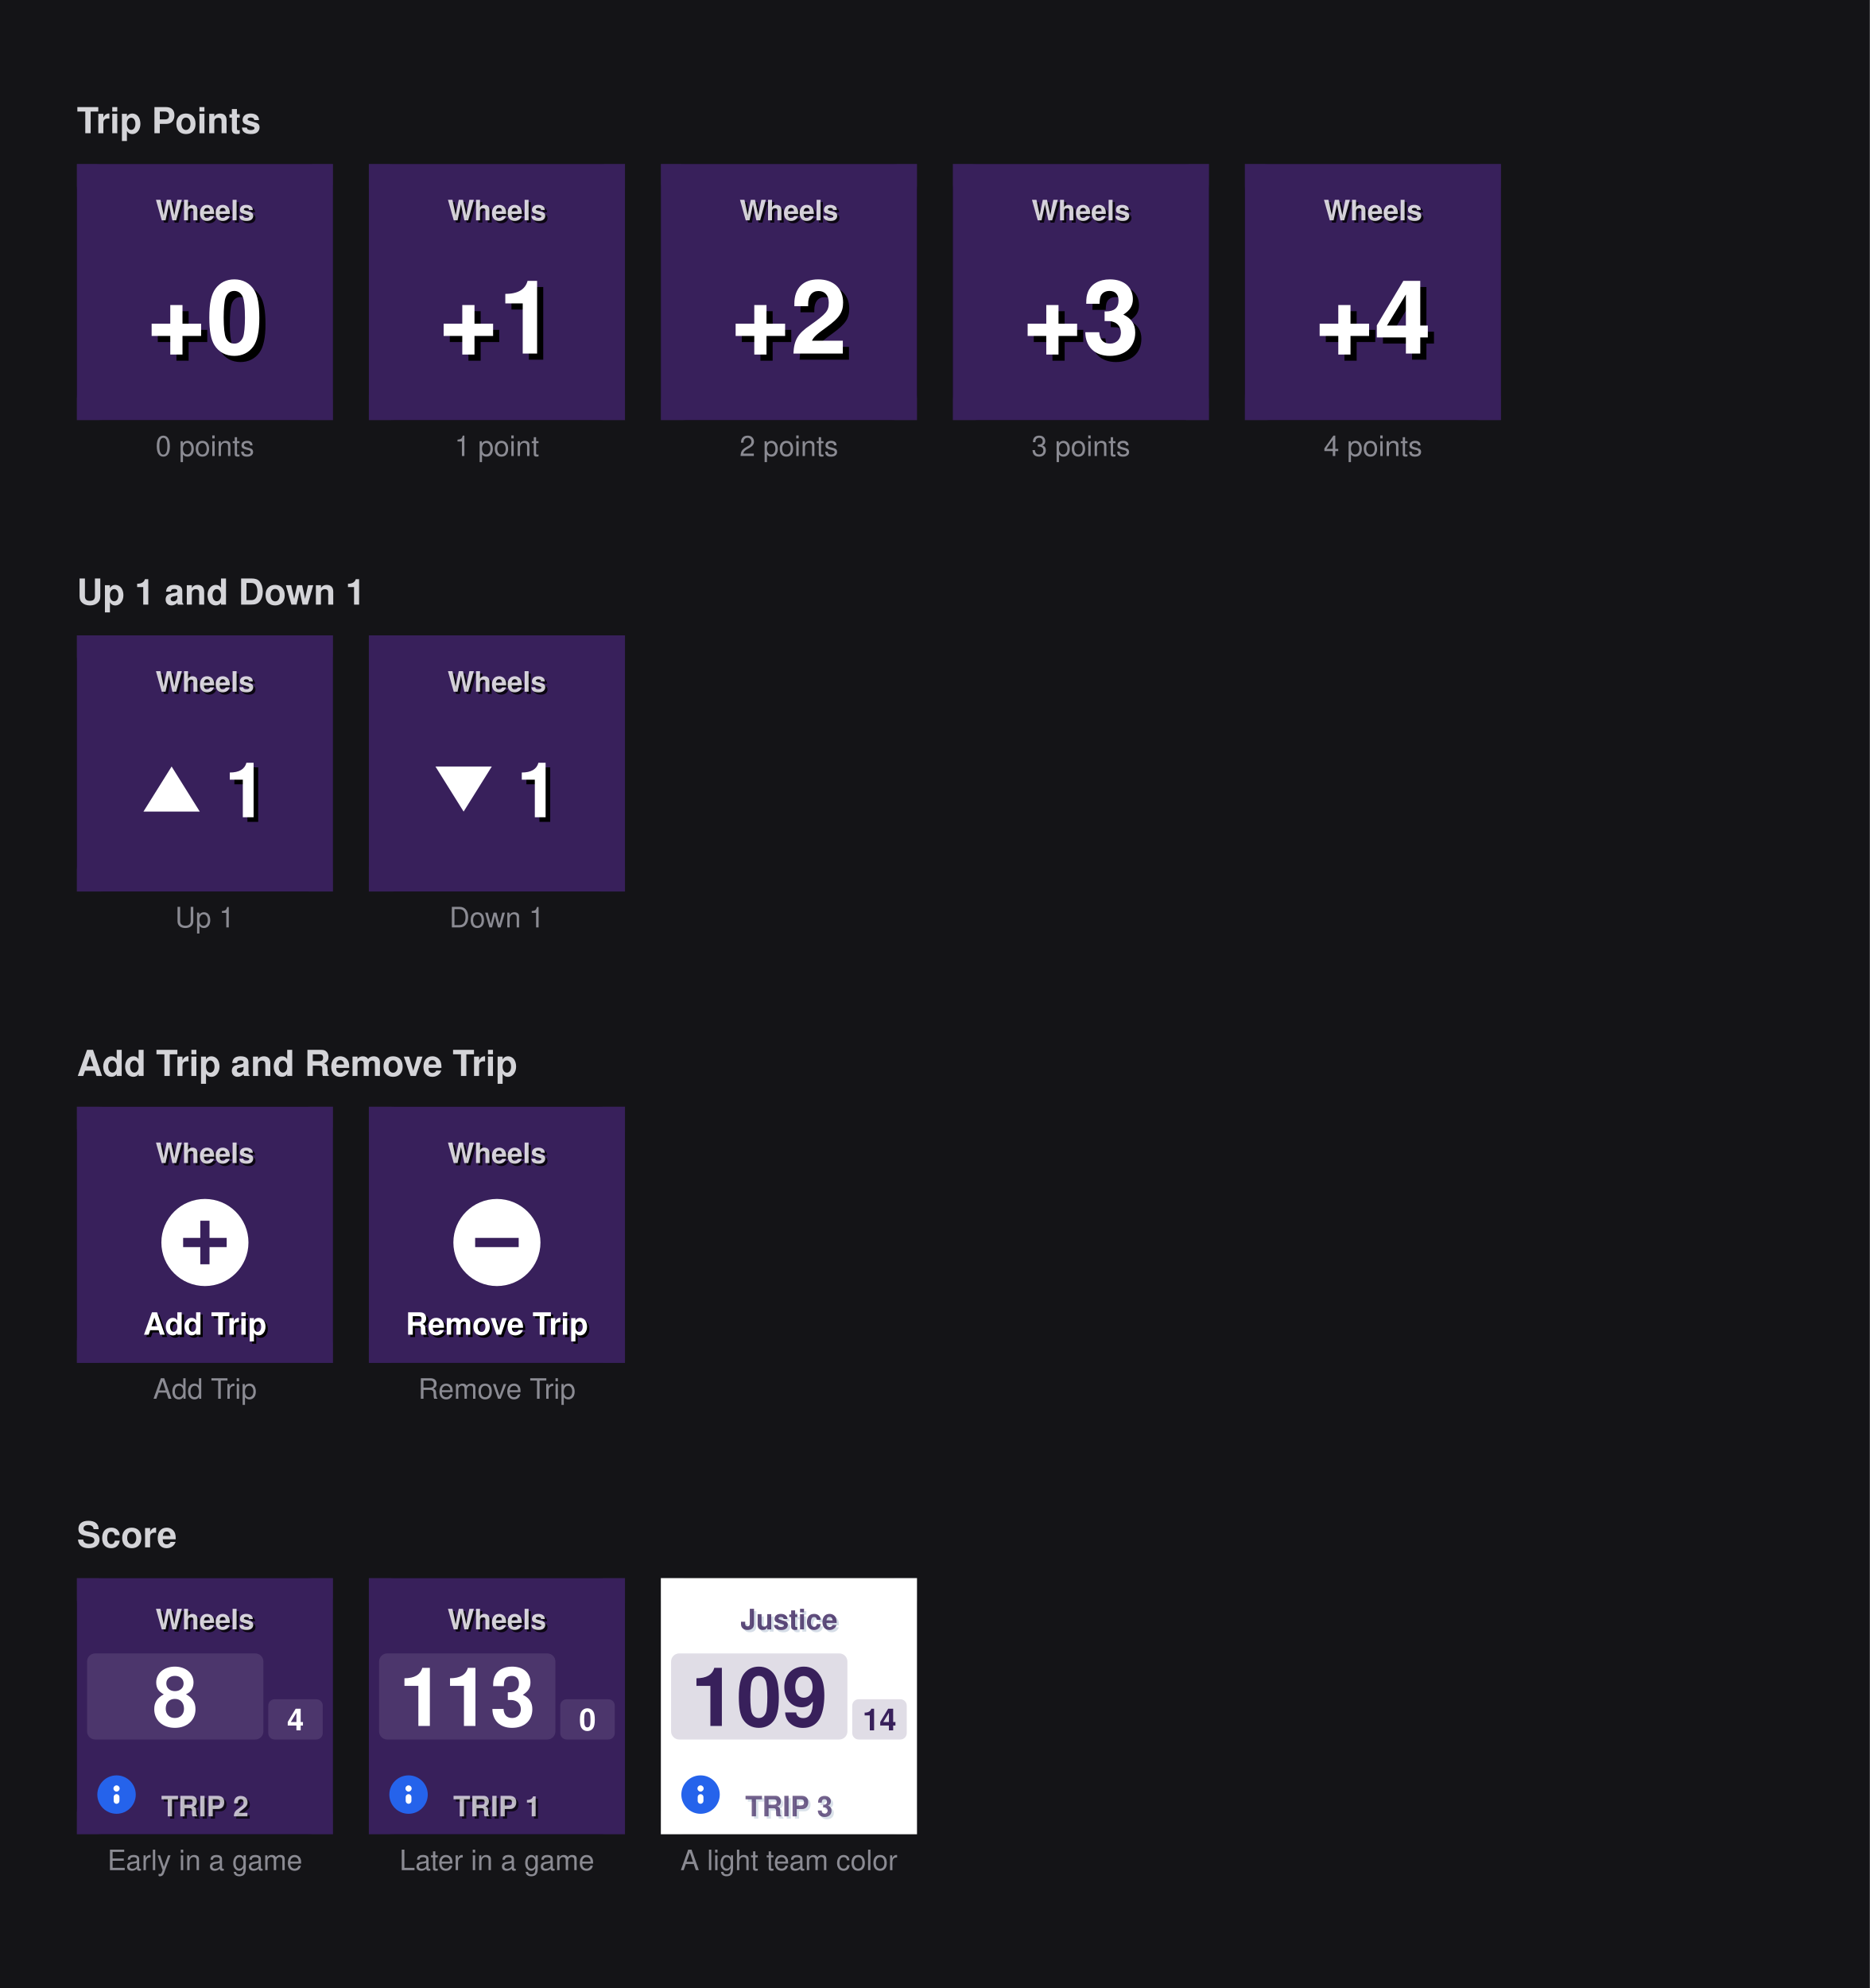
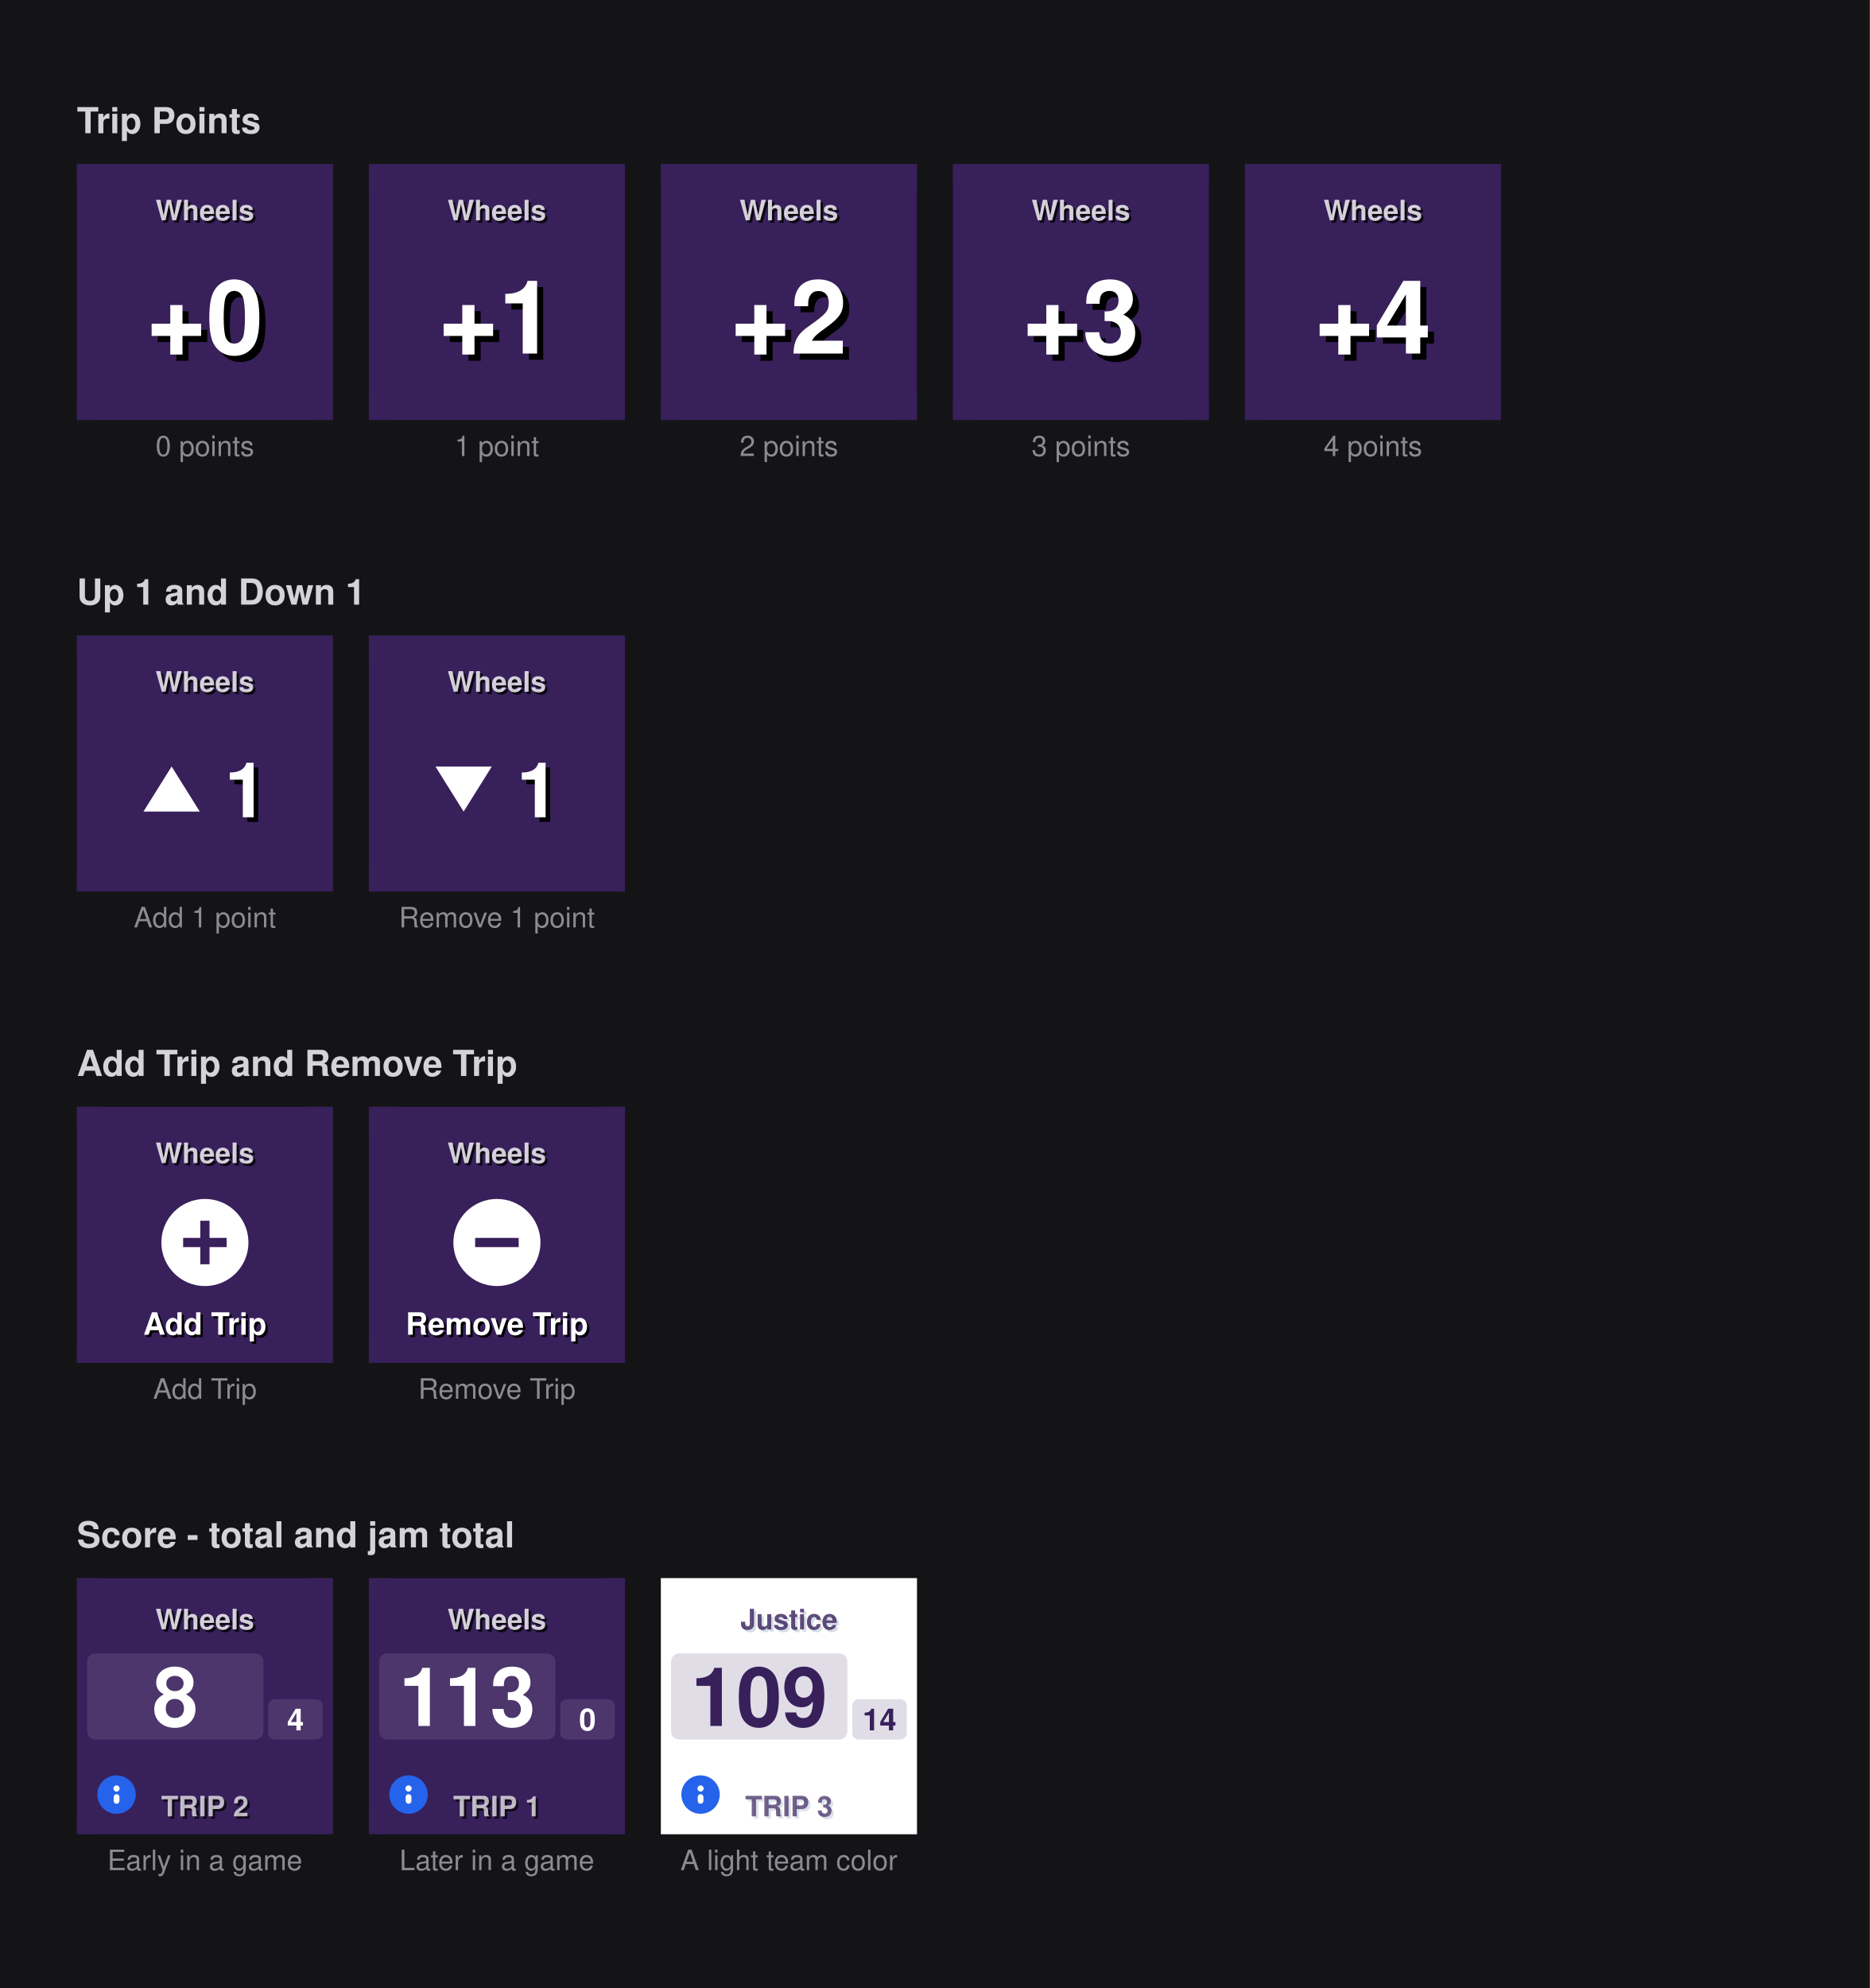
<svg xmlns="http://www.w3.org/2000/svg" viewBox="0 0 730 776" width="730" height="776" role="img" aria-label="Plugin buttons and the states they show">
  <rect width="730" height="776" fill="#141417" />
  <text x="30" y="52" font-family="'Helvetica Neue', Helvetica, Arial, sans-serif" font-size="14" font-weight="bold" fill="#d4d4d8" text-anchor="start">Trip Points</text>
  <svg x="30" y="64" width="100" height="100" viewBox="0 0 100 100">
    <rect width="100" height="100" rx="10" fill="#000000" />
    <g clip-path="inset(0 round 10px)">
      <rect width="100" height="100" fill="#38205b" />
      <text x="50.9" y="22.9" fill="#000000" font-family="'Helvetica Neue', Helvetica, Arial, sans-serif" font-size="11" font-weight="700" text-anchor="middle" opacity="0.8">Wheels</text>
      <text x="50" y="22" fill="#ffffff" font-family="'Helvetica Neue', Helvetica, Arial, sans-serif" font-size="11" font-weight="700" text-anchor="middle" opacity="0.8">Wheels</text>
      <text x="52.4" y="76.4" fill="#000000" font-family="'Helvetica Neue', Helvetica, Arial, sans-serif" font-size="40" font-weight="700" text-anchor="middle">+0</text>
      <text x="50" y="74" fill="#ffffff" font-family="'Helvetica Neue', Helvetica, Arial, sans-serif" font-size="40" font-weight="700" text-anchor="middle">+0</text>
    </g>
  </svg>
  <text x="80" y="178" font-family="'Helvetica Neue', Helvetica, Arial, sans-serif" font-size="11" font-weight="normal" fill="#8b8b93" text-anchor="middle">0 points</text>
  <svg x="144" y="64" width="100" height="100" viewBox="0 0 100 100">
    <rect width="100" height="100" rx="10" fill="#000000" />
    <g clip-path="inset(0 round 10px)">
      <rect width="100" height="100" fill="#38205b" />
      <text x="50.9" y="22.9" fill="#000000" font-family="'Helvetica Neue', Helvetica, Arial, sans-serif" font-size="11" font-weight="700" text-anchor="middle" opacity="0.8">Wheels</text>
      <text x="50" y="22" fill="#ffffff" font-family="'Helvetica Neue', Helvetica, Arial, sans-serif" font-size="11" font-weight="700" text-anchor="middle" opacity="0.8">Wheels</text>
      <text x="52.4" y="76.4" fill="#000000" font-family="'Helvetica Neue', Helvetica, Arial, sans-serif" font-size="40" font-weight="700" text-anchor="middle">+1</text>
      <text x="50" y="74" fill="#ffffff" font-family="'Helvetica Neue', Helvetica, Arial, sans-serif" font-size="40" font-weight="700" text-anchor="middle">+1</text>
    </g>
  </svg>
  <text x="194" y="178" font-family="'Helvetica Neue', Helvetica, Arial, sans-serif" font-size="11" font-weight="normal" fill="#8b8b93" text-anchor="middle">1 point</text>
  <svg x="258" y="64" width="100" height="100" viewBox="0 0 100 100">
    <rect width="100" height="100" rx="10" fill="#000000" />
    <g clip-path="inset(0 round 10px)">
      <rect width="100" height="100" fill="#38205b" />
      <text x="50.9" y="22.9" fill="#000000" font-family="'Helvetica Neue', Helvetica, Arial, sans-serif" font-size="11" font-weight="700" text-anchor="middle" opacity="0.8">Wheels</text>
      <text x="50" y="22" fill="#ffffff" font-family="'Helvetica Neue', Helvetica, Arial, sans-serif" font-size="11" font-weight="700" text-anchor="middle" opacity="0.8">Wheels</text>
      <text x="52.4" y="76.4" fill="#000000" font-family="'Helvetica Neue', Helvetica, Arial, sans-serif" font-size="40" font-weight="700" text-anchor="middle">+2</text>
      <text x="50" y="74" fill="#ffffff" font-family="'Helvetica Neue', Helvetica, Arial, sans-serif" font-size="40" font-weight="700" text-anchor="middle">+2</text>
    </g>
  </svg>
  <text x="308" y="178" font-family="'Helvetica Neue', Helvetica, Arial, sans-serif" font-size="11" font-weight="normal" fill="#8b8b93" text-anchor="middle">2 points</text>
  <svg x="372" y="64" width="100" height="100" viewBox="0 0 100 100">
    <rect width="100" height="100" rx="10" fill="#000000" />
    <g clip-path="inset(0 round 10px)">
      <rect width="100" height="100" fill="#38205b" />
      <text x="50.9" y="22.9" fill="#000000" font-family="'Helvetica Neue', Helvetica, Arial, sans-serif" font-size="11" font-weight="700" text-anchor="middle" opacity="0.8">Wheels</text>
      <text x="50" y="22" fill="#ffffff" font-family="'Helvetica Neue', Helvetica, Arial, sans-serif" font-size="11" font-weight="700" text-anchor="middle" opacity="0.8">Wheels</text>
      <text x="52.4" y="76.4" fill="#000000" font-family="'Helvetica Neue', Helvetica, Arial, sans-serif" font-size="40" font-weight="700" text-anchor="middle">+3</text>
      <text x="50" y="74" fill="#ffffff" font-family="'Helvetica Neue', Helvetica, Arial, sans-serif" font-size="40" font-weight="700" text-anchor="middle">+3</text>
    </g>
  </svg>
  <text x="422" y="178" font-family="'Helvetica Neue', Helvetica, Arial, sans-serif" font-size="11" font-weight="normal" fill="#8b8b93" text-anchor="middle">3 points</text>
  <svg x="486" y="64" width="100" height="100" viewBox="0 0 100 100">
    <rect width="100" height="100" rx="10" fill="#000000" />
    <g clip-path="inset(0 round 10px)">
      <rect width="100" height="100" fill="#38205b" />
      <text x="50.9" y="22.9" fill="#000000" font-family="'Helvetica Neue', Helvetica, Arial, sans-serif" font-size="11" font-weight="700" text-anchor="middle" opacity="0.8">Wheels</text>
      <text x="50" y="22" fill="#ffffff" font-family="'Helvetica Neue', Helvetica, Arial, sans-serif" font-size="11" font-weight="700" text-anchor="middle" opacity="0.8">Wheels</text>
      <text x="52.4" y="76.4" fill="#000000" font-family="'Helvetica Neue', Helvetica, Arial, sans-serif" font-size="40" font-weight="700" text-anchor="middle">+4</text>
      <text x="50" y="74" fill="#ffffff" font-family="'Helvetica Neue', Helvetica, Arial, sans-serif" font-size="40" font-weight="700" text-anchor="middle">+4</text>
    </g>
  </svg>
  <text x="536" y="178" font-family="'Helvetica Neue', Helvetica, Arial, sans-serif" font-size="11" font-weight="normal" fill="#8b8b93" text-anchor="middle">4 points</text>
  <text x="30" y="236" font-family="'Helvetica Neue', Helvetica, Arial, sans-serif" font-size="14" font-weight="bold" fill="#d4d4d8" text-anchor="start">Up 1 and Down 1</text>
  <svg x="30" y="248" width="100" height="100" viewBox="0 0 100 100">
    <rect width="100" height="100" rx="10" fill="#000000" />
    <g clip-path="inset(0 round 10px)">
      <rect width="100" height="100" fill="#38205b" />
      <polygon points="37,51.2 26,68.8 48,68.8" fill="#ffffff" />
      <text x="50.9" y="22.9" fill="#000000" font-family="'Helvetica Neue', Helvetica, Arial, sans-serif" font-size="11" font-weight="700" text-anchor="middle" opacity="0.8">Wheels</text>
      <text x="50" y="22" fill="#ffffff" font-family="'Helvetica Neue', Helvetica, Arial, sans-serif" font-size="11" font-weight="700" text-anchor="middle" opacity="0.8">Wheels</text>
      <text x="67.8" y="72.8" fill="#000000" font-family="'Helvetica Neue', Helvetica, Arial, sans-serif" font-size="30" font-weight="700" text-anchor="middle">1</text>
      <text x="66" y="71" fill="#ffffff" font-family="'Helvetica Neue', Helvetica, Arial, sans-serif" font-size="30" font-weight="700" text-anchor="middle">1</text>
    </g>
  </svg>
-   <text x="80" y="362" font-family="'Helvetica Neue', Helvetica, Arial, sans-serif" font-size="11" font-weight="normal" fill="#8b8b93" text-anchor="middle">Up 1</text>
+   <text x="80" y="362" font-family="'Helvetica Neue', Helvetica, Arial, sans-serif" font-size="11" font-weight="normal" fill="#8b8b93" text-anchor="middle">Add 1 point</text>
  <svg x="144" y="248" width="100" height="100" viewBox="0 0 100 100">
    <rect width="100" height="100" rx="10" fill="#000000" />
    <g clip-path="inset(0 round 10px)">
      <rect width="100" height="100" fill="#38205b" />
      <polygon points="37,68.8 26,51.2 48,51.2" fill="#ffffff" />
      <text x="50.9" y="22.9" fill="#000000" font-family="'Helvetica Neue', Helvetica, Arial, sans-serif" font-size="11" font-weight="700" text-anchor="middle" opacity="0.8">Wheels</text>
      <text x="50" y="22" fill="#ffffff" font-family="'Helvetica Neue', Helvetica, Arial, sans-serif" font-size="11" font-weight="700" text-anchor="middle" opacity="0.8">Wheels</text>
      <text x="67.8" y="72.8" fill="#000000" font-family="'Helvetica Neue', Helvetica, Arial, sans-serif" font-size="30" font-weight="700" text-anchor="middle">1</text>
      <text x="66" y="71" fill="#ffffff" font-family="'Helvetica Neue', Helvetica, Arial, sans-serif" font-size="30" font-weight="700" text-anchor="middle">1</text>
    </g>
  </svg>
-   <text x="194" y="362" font-family="'Helvetica Neue', Helvetica, Arial, sans-serif" font-size="11" font-weight="normal" fill="#8b8b93" text-anchor="middle">Down 1</text>
+   <text x="194" y="362" font-family="'Helvetica Neue', Helvetica, Arial, sans-serif" font-size="11" font-weight="normal" fill="#8b8b93" text-anchor="middle">Remove 1 point</text>
  <text x="30" y="420" font-family="'Helvetica Neue', Helvetica, Arial, sans-serif" font-size="14" font-weight="bold" fill="#d4d4d8" text-anchor="start">Add Trip and Remove Trip</text>
  <svg x="30" y="432" width="100" height="100" viewBox="0 0 100 100">
    <rect width="100" height="100" rx="10" fill="#000000" />
    <g clip-path="inset(0 round 10px)">
      <rect width="100" height="100" fill="#38205b" />
      <circle cx="50" cy="53" r="17" fill="#ffffff" />
      <line x1="41.5" y1="53" x2="58.5" y2="53" stroke="#38205b" stroke-width="3.6" stroke-linecap="butt" />
      <line x1="50" y1="44.5" x2="50" y2="61.5" stroke="#38205b" stroke-width="3.6" stroke-linecap="butt" />
      <text x="50.9" y="22.9" fill="#000000" font-family="'Helvetica Neue', Helvetica, Arial, sans-serif" font-size="11" font-weight="700" text-anchor="middle" opacity="0.8">Wheels</text>
      <text x="50" y="22" fill="#ffffff" font-family="'Helvetica Neue', Helvetica, Arial, sans-serif" font-size="11" font-weight="700" text-anchor="middle" opacity="0.8">Wheels</text>
      <text x="50.9" y="89.9" fill="#000000" font-family="'Helvetica Neue', Helvetica, Arial, sans-serif" font-size="12" font-weight="700" text-anchor="middle">Add Trip</text>
      <text x="50" y="89" fill="#ffffff" font-family="'Helvetica Neue', Helvetica, Arial, sans-serif" font-size="12" font-weight="700" text-anchor="middle">Add Trip</text>
    </g>
  </svg>
  <text x="80" y="546" font-family="'Helvetica Neue', Helvetica, Arial, sans-serif" font-size="11" font-weight="normal" fill="#8b8b93" text-anchor="middle">Add Trip</text>
  <svg x="144" y="432" width="100" height="100" viewBox="0 0 100 100">
    <rect width="100" height="100" rx="10" fill="#000000" />
    <g clip-path="inset(0 round 10px)">
      <rect width="100" height="100" fill="#38205b" />
      <circle cx="50" cy="53" r="17" fill="#ffffff" />
      <line x1="41.5" y1="53" x2="58.5" y2="53" stroke="#38205b" stroke-width="3.6" stroke-linecap="butt" />
      <text x="50.9" y="22.9" fill="#000000" font-family="'Helvetica Neue', Helvetica, Arial, sans-serif" font-size="11" font-weight="700" text-anchor="middle" opacity="0.8">Wheels</text>
      <text x="50" y="22" fill="#ffffff" font-family="'Helvetica Neue', Helvetica, Arial, sans-serif" font-size="11" font-weight="700" text-anchor="middle" opacity="0.8">Wheels</text>
      <text x="50.9" y="89.9" fill="#000000" font-family="'Helvetica Neue', Helvetica, Arial, sans-serif" font-size="12" font-weight="700" text-anchor="middle">Remove Trip</text>
      <text x="50" y="89" fill="#ffffff" font-family="'Helvetica Neue', Helvetica, Arial, sans-serif" font-size="12" font-weight="700" text-anchor="middle">Remove Trip</text>
    </g>
  </svg>
  <text x="194" y="546" font-family="'Helvetica Neue', Helvetica, Arial, sans-serif" font-size="11" font-weight="normal" fill="#8b8b93" text-anchor="middle">Remove Trip</text>
-   <text x="30" y="604" font-family="'Helvetica Neue', Helvetica, Arial, sans-serif" font-size="14" font-weight="bold" fill="#d4d4d8" text-anchor="start">Score</text>
+   <text x="30" y="604" font-family="'Helvetica Neue', Helvetica, Arial, sans-serif" font-size="14" font-weight="bold" fill="#d4d4d8" text-anchor="start">Score - total and jam total</text>
  <svg x="30" y="616" width="100" height="100" viewBox="0 0 100 100">
    <rect width="100" height="100" rx="10" fill="#000000" />
    <g clip-path="inset(0 round 10px)">
      <rect width="100" height="100" fill="#38205b" />
      <rect x="4" y="29.4" width="68.83" height="33.6" rx="3.17" fill="#4c366c" />
      <rect x="74.73" y="47.29" width="21.27" height="15.71" rx="2.5" fill="#4c366c" />
      <text x="50.9" y="20.9" fill="#000000" font-family="'Helvetica Neue', Helvetica, Arial, sans-serif" font-size="11" font-weight="700" text-anchor="middle" opacity="0.8">Wheels</text>
      <text x="50" y="20" fill="#ffffff" font-family="'Helvetica Neue', Helvetica, Arial, sans-serif" font-size="11" font-weight="700" text-anchor="middle" opacity="0.8">Wheels</text>
      <text x="38.414" y="57.72" fill="#ffffff" font-family="'Helvetica Neue', Helvetica, Arial, sans-serif" font-size="32" font-weight="700" text-anchor="middle">8</text>
      <text x="85.366" y="59.43" fill="#ffffff" font-family="'Helvetica Neue', Helvetica, Arial, sans-serif" font-size="11.9" font-weight="700" text-anchor="middle">4</text>
      <text x="50.9" y="93.9" fill="#000000" font-family="'Helvetica Neue', Helvetica, Arial, sans-serif" font-size="11" font-weight="700" text-anchor="middle" opacity="0.7">TRIP 2</text>
      <text x="50" y="93" fill="#ffffff" font-family="'Helvetica Neue', Helvetica, Arial, sans-serif" font-size="11" font-weight="700" text-anchor="middle" opacity="0.7">TRIP 2</text>
      <circle cx="15.5" cy="84.5" r="7.5" fill="#2563eb" />
      <circle cx="15.5" cy="82.12" r="1.21" fill="#ffffff" />
      <rect x="14.38" y="84.33" width="2.25" height="3.76" rx="1.13" fill="#ffffff" />
    </g>
  </svg>
  <text x="80" y="730" font-family="'Helvetica Neue', Helvetica, Arial, sans-serif" font-size="11" font-weight="normal" fill="#8b8b93" text-anchor="middle">Early in a game</text>
  <svg x="144" y="616" width="100" height="100" viewBox="0 0 100 100">
    <rect width="100" height="100" rx="10" fill="#000000" />
    <g clip-path="inset(0 round 10px)">
      <rect width="100" height="100" fill="#38205b" />
      <rect x="4" y="29.4" width="68.83" height="33.6" rx="3.17" fill="#4c366c" />
      <rect x="74.73" y="47.29" width="21.27" height="15.71" rx="2.5" fill="#4c366c" />
      <text x="50.9" y="20.9" fill="#000000" font-family="'Helvetica Neue', Helvetica, Arial, sans-serif" font-size="11" font-weight="700" text-anchor="middle" opacity="0.8">Wheels</text>
      <text x="50" y="20" fill="#ffffff" font-family="'Helvetica Neue', Helvetica, Arial, sans-serif" font-size="11" font-weight="700" text-anchor="middle" opacity="0.8">Wheels</text>
      <text x="38.414" y="57.72" fill="#ffffff" font-family="'Helvetica Neue', Helvetica, Arial, sans-serif" font-size="32" font-weight="700" text-anchor="middle">113</text>
      <text x="85.366" y="59.43" fill="#ffffff" font-family="'Helvetica Neue', Helvetica, Arial, sans-serif" font-size="11.9" font-weight="700" text-anchor="middle">0</text>
      <text x="50.9" y="93.9" fill="#000000" font-family="'Helvetica Neue', Helvetica, Arial, sans-serif" font-size="11" font-weight="700" text-anchor="middle" opacity="0.7">TRIP 1</text>
      <text x="50" y="93" fill="#ffffff" font-family="'Helvetica Neue', Helvetica, Arial, sans-serif" font-size="11" font-weight="700" text-anchor="middle" opacity="0.7">TRIP 1</text>
      <circle cx="15.5" cy="84.5" r="7.5" fill="#2563eb" />
      <circle cx="15.5" cy="82.12" r="1.21" fill="#ffffff" />
      <rect x="14.38" y="84.33" width="2.25" height="3.76" rx="1.13" fill="#ffffff" />
    </g>
  </svg>
  <text x="194" y="730" font-family="'Helvetica Neue', Helvetica, Arial, sans-serif" font-size="11" font-weight="normal" fill="#8b8b93" text-anchor="middle">Later in a game</text>
  <svg x="258" y="616" width="100" height="100" viewBox="0 0 100 100">
    <rect width="100" height="100" rx="10" fill="#000000" />
    <g clip-path="inset(0 round 10px)">
      <rect width="100" height="100" fill="#ffffff" />
      <rect x="4" y="29.4" width="68.83" height="33.6" rx="3.17" fill="#e0dde6" />
      <rect x="74.73" y="47.29" width="21.27" height="15.71" rx="2.5" fill="#e0dde6" />
      <text x="50.9" y="20.9" fill="#cbd5e1" font-family="'Helvetica Neue', Helvetica, Arial, sans-serif" font-size="11" font-weight="700" text-anchor="middle" opacity="0.8">Justice</text>
      <text x="50" y="20" fill="#38205b" font-family="'Helvetica Neue', Helvetica, Arial, sans-serif" font-size="11" font-weight="700" text-anchor="middle" opacity="0.8">Justice</text>
      <text x="38.414" y="57.72" fill="#38205b" font-family="'Helvetica Neue', Helvetica, Arial, sans-serif" font-size="32" font-weight="700" text-anchor="middle">109</text>
      <text x="85.366" y="59.43" fill="#38205b" font-family="'Helvetica Neue', Helvetica, Arial, sans-serif" font-size="11.9" font-weight="700" text-anchor="middle">14</text>
      <text x="50.9" y="93.9" fill="#cbd5e1" font-family="'Helvetica Neue', Helvetica, Arial, sans-serif" font-size="11" font-weight="700" text-anchor="middle" opacity="0.7">TRIP 3</text>
      <text x="50" y="93" fill="#38205b" font-family="'Helvetica Neue', Helvetica, Arial, sans-serif" font-size="11" font-weight="700" text-anchor="middle" opacity="0.7">TRIP 3</text>
      <circle cx="15.5" cy="84.5" r="7.5" fill="#2563eb" />
      <circle cx="15.5" cy="82.12" r="1.21" fill="#ffffff" />
      <rect x="14.38" y="84.33" width="2.25" height="3.76" rx="1.13" fill="#ffffff" />
    </g>
  </svg>
  <text x="308" y="730" font-family="'Helvetica Neue', Helvetica, Arial, sans-serif" font-size="11" font-weight="normal" fill="#8b8b93" text-anchor="middle">A light team color</text>
</svg>
